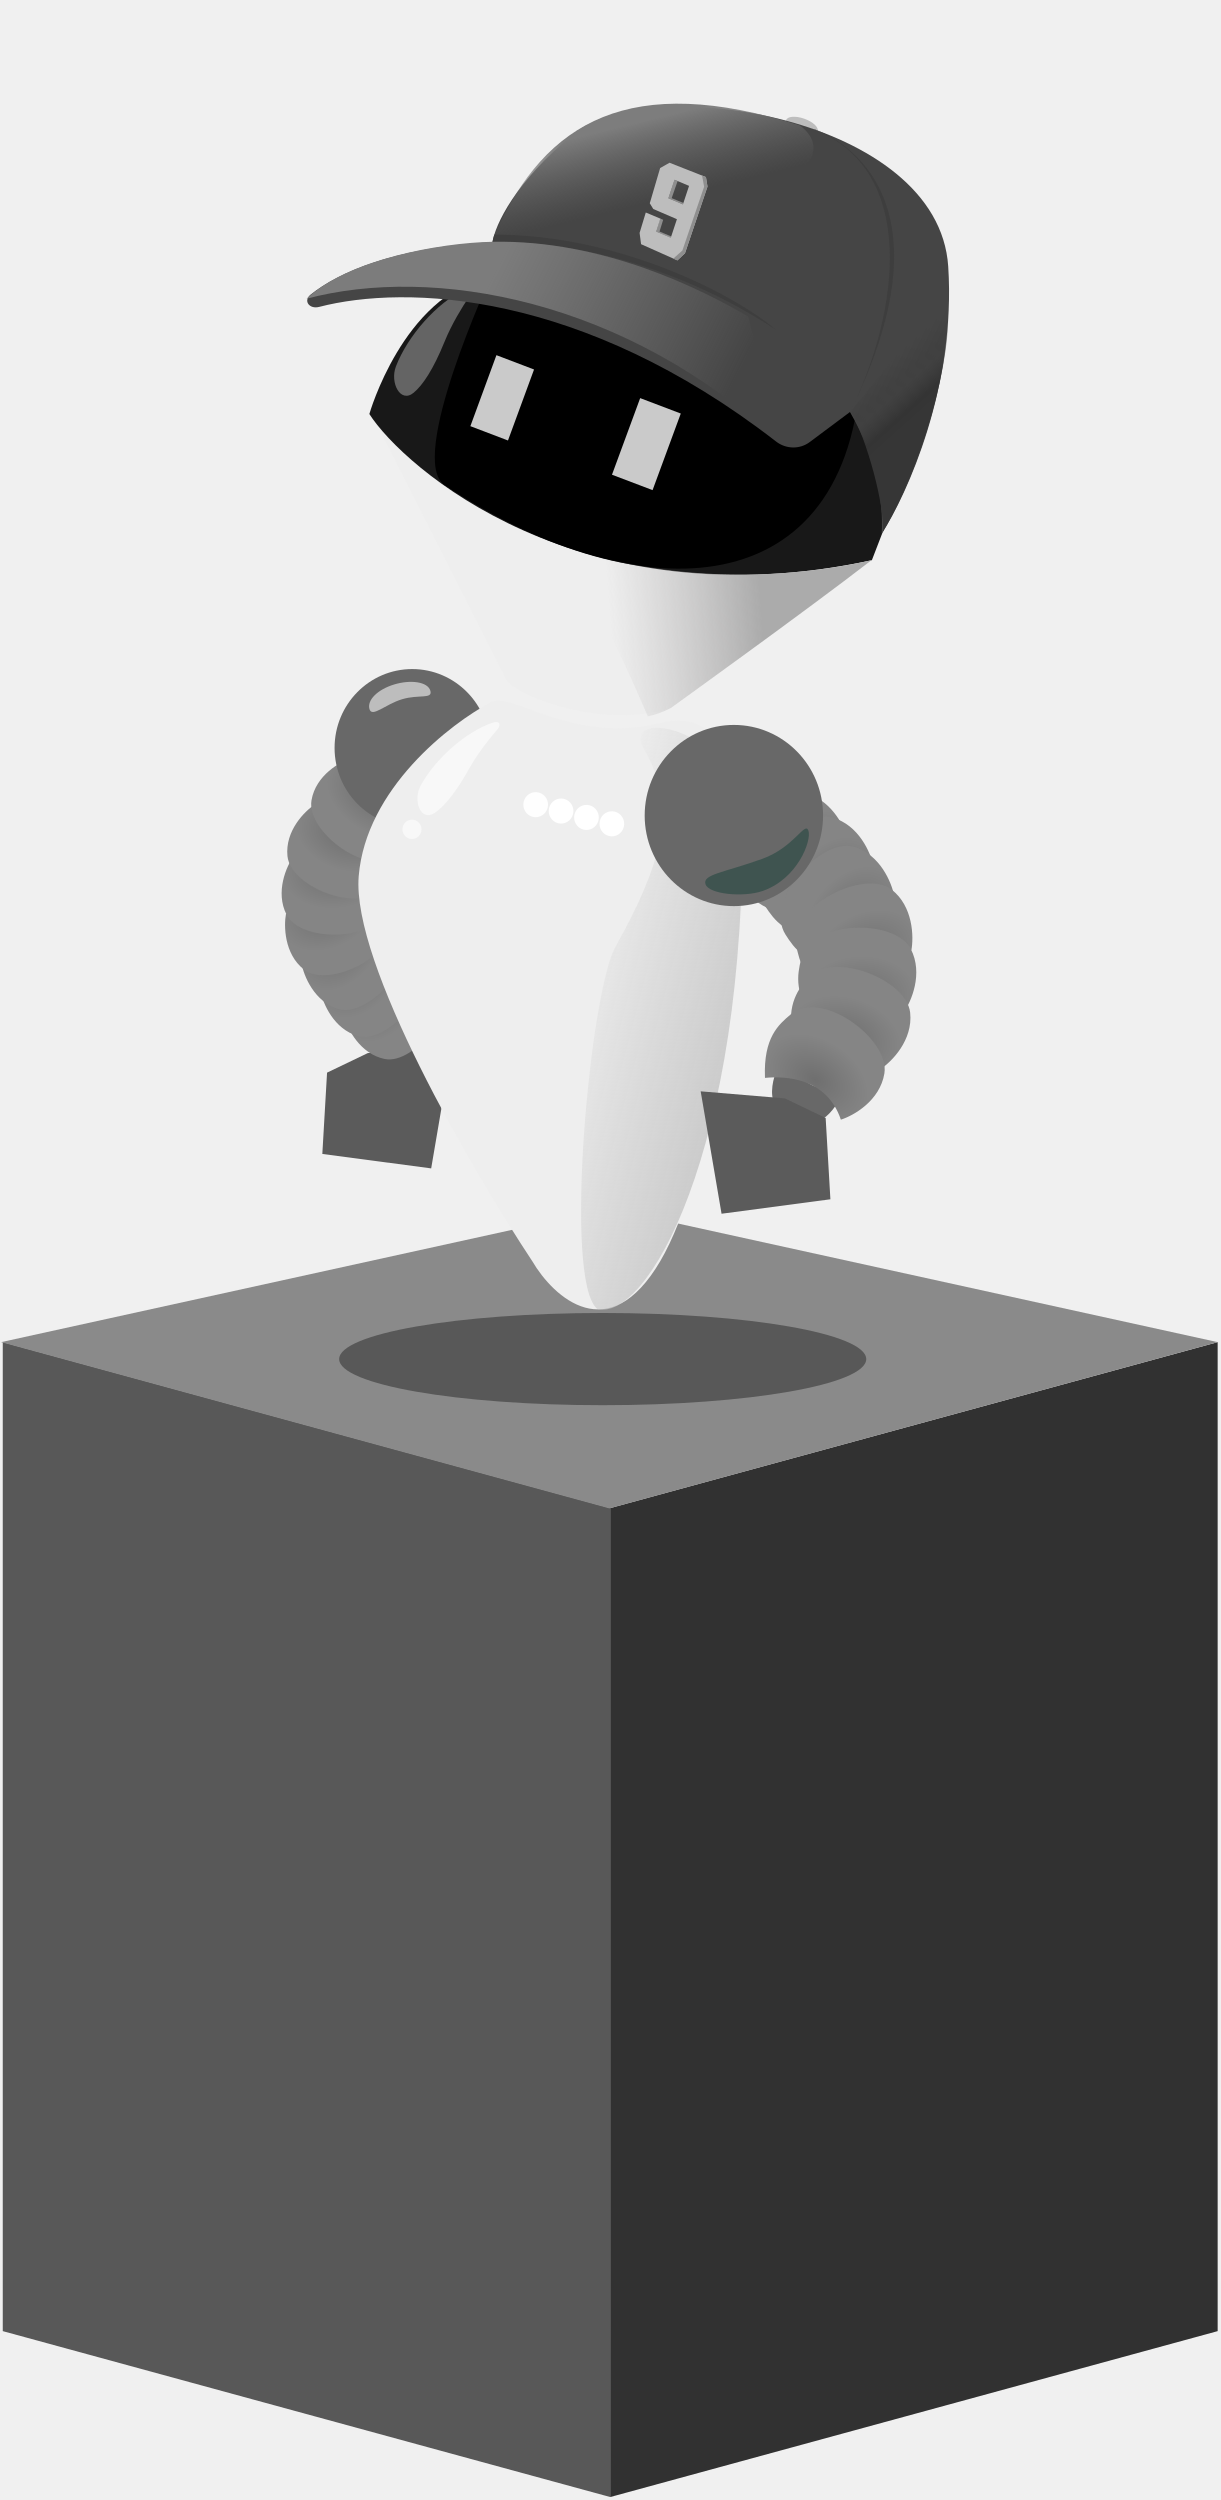
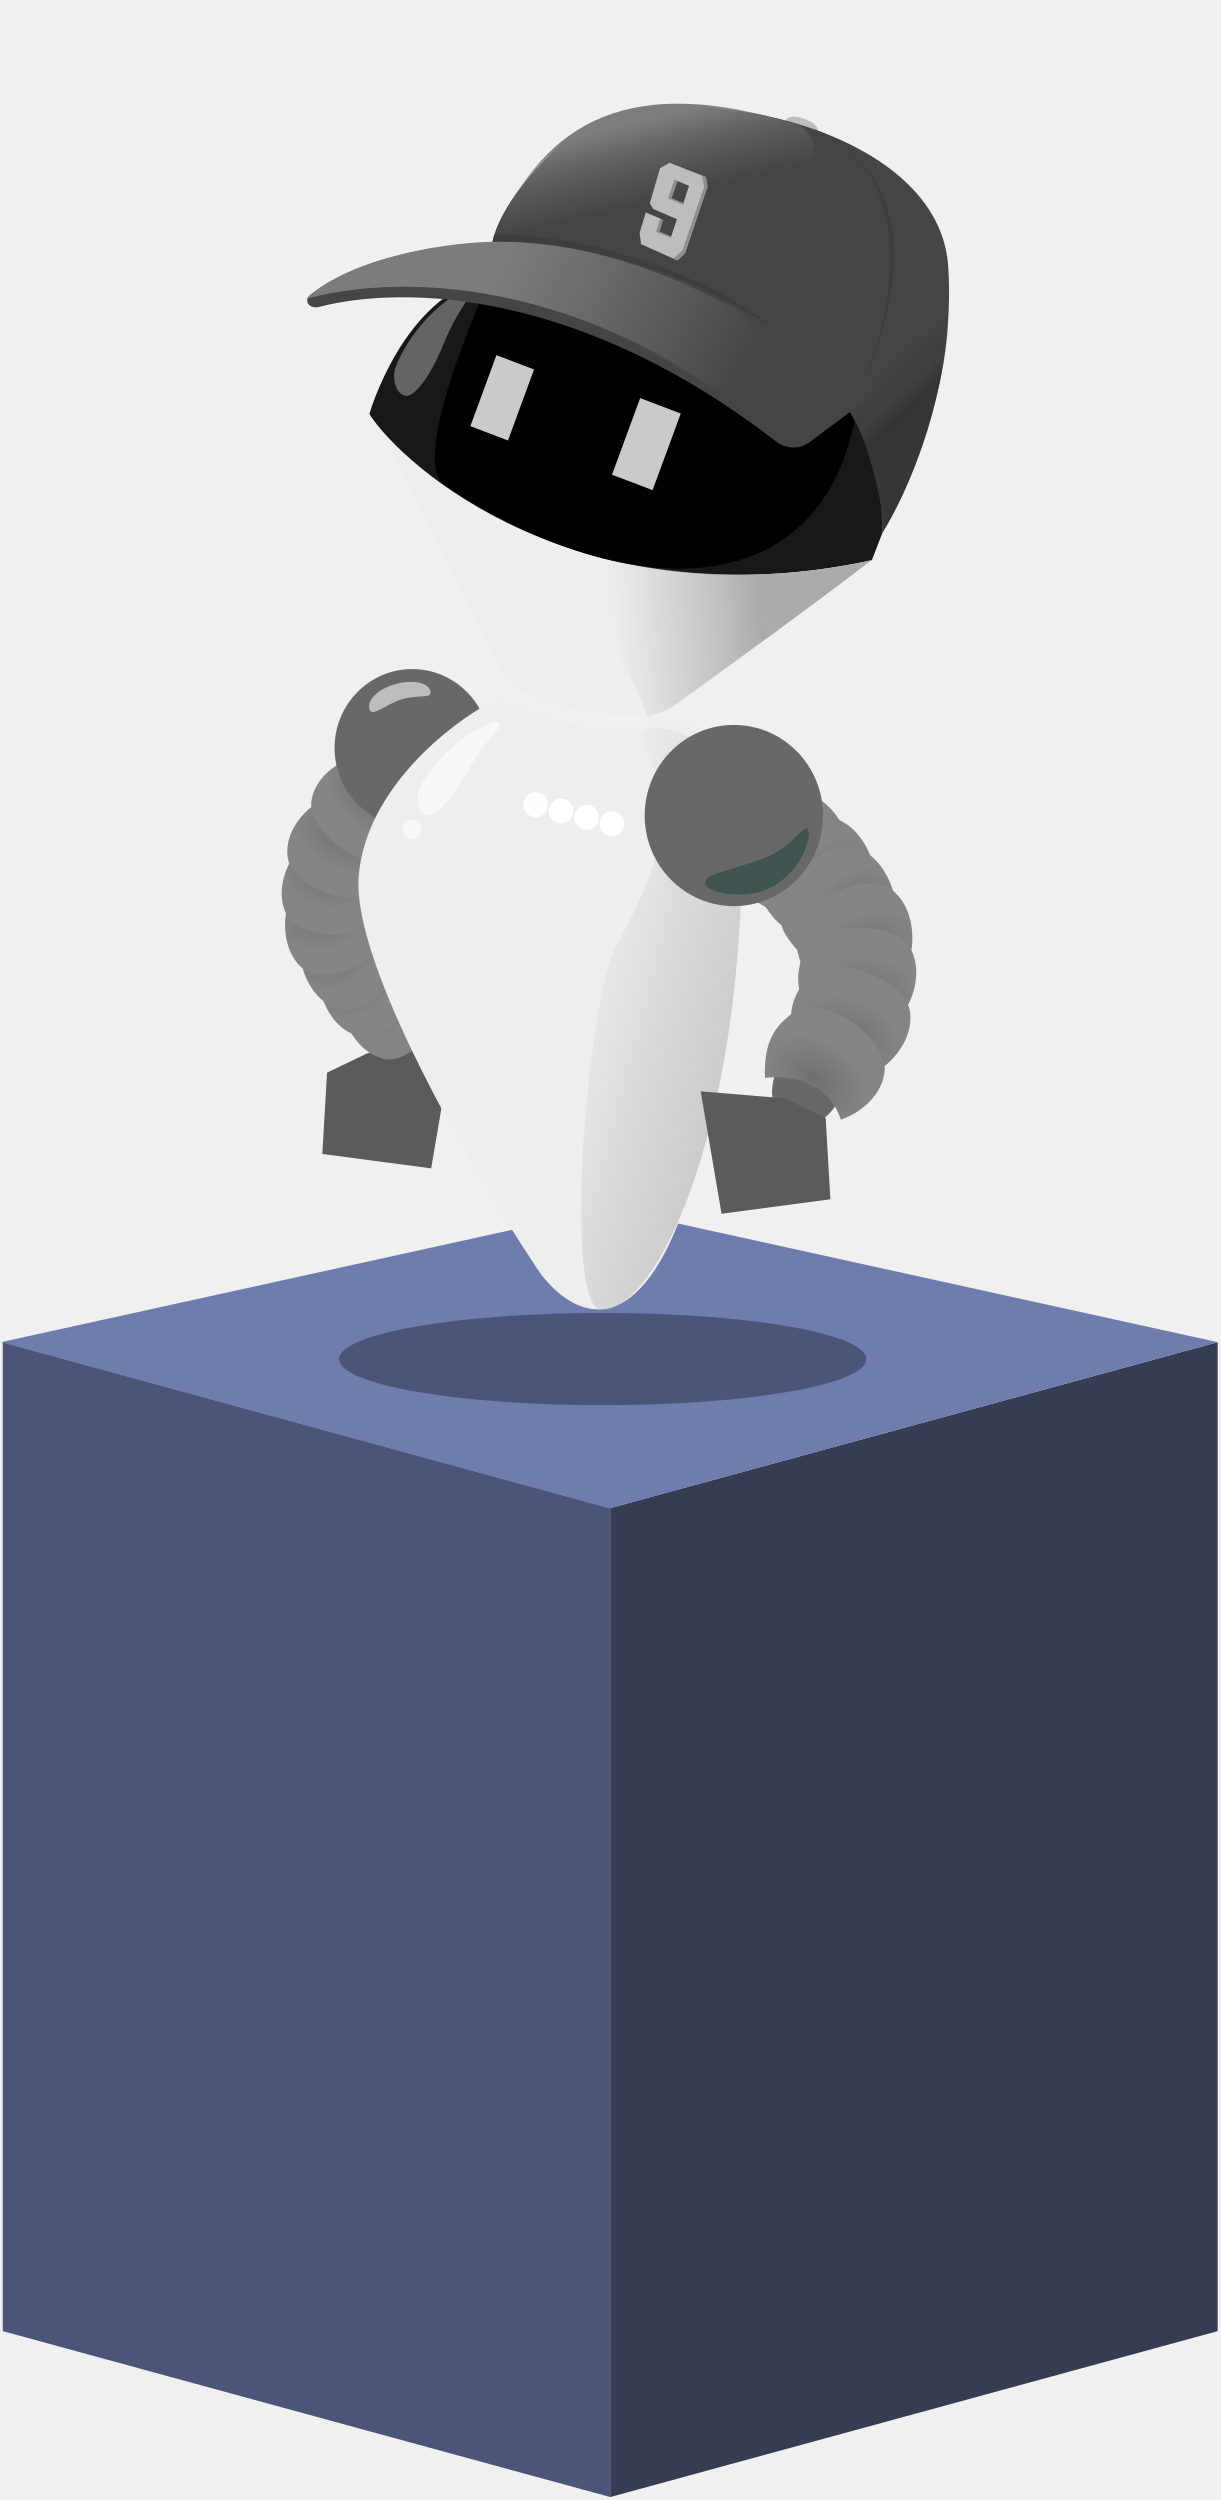
<svg xmlns="http://www.w3.org/2000/svg" width="225" height="461" viewBox="0 0 225 461" fill="none">
-   <path d="M0.509 429.86L112.522 460.454V278.084L0.509 247.49V429.86Z" fill="#585858" />
-   <path d="M224.536 429.86L112.522 460.454V278.084L224.536 247.49V429.86Z" fill="#313131" />
-   <path d="M112.367 222.837L224.536 247.491L112.367 278.149L0.198 247.491L112.367 222.837Z" fill="#8A8A8A" />
-   <ellipse cx="111.137" cy="250.617" rx="48.597" ry="8.503" fill="#585858" />
+   <path d="M0.509 429.86L112.522 460.454V278.084L0.509 247.49V429.86Z" fill="#4B5578" />
+   <path d="M224.536 429.86L112.522 460.454V278.084L224.536 247.49V429.86Z" fill="#363D52" />
+   <path d="M112.367 222.837L224.536 247.491L112.367 278.149L0.198 247.491L112.367 222.837Z" fill="#6E7CAE" />
+   <ellipse cx="111.137" cy="250.617" rx="48.597" ry="8.503" fill="#4B5578" />
  <path d="M83.359 192.88L67.824 194.187L60.309 197.794L59.437 212.788L79.509 215.453L83.359 192.88Z" fill="#5B5B5B" />
  <path d="M93.382 125.383L68.532 76.345L160.352 103.299L123.708 130.544C111.979 134.46 95.769 128.824 93.382 125.383Z" fill="#EEEEEE" />
  <path d="M160.773 103.299C106.86 114.936 74.288 86.043 68.111 76.345C68.111 76.345 74.258 54.655 90.013 51.102C118.654 35.699 173.661 22.607 164.563 93.459C164.563 93.459 161.615 101.16 160.773 103.299Z" fill="#181818" />
  <path d="M158.667 69.82C155.399 112.871 116.118 112.266 82.008 89.477C74.957 84.767 90.515 51.008 90.515 51.008L127.204 52.773L158.667 69.82Z" fill="black" />
  <path d="M119.455 132.097C114.018 119.354 107.714 106.838 104.549 100.981C128.753 108.818 150.357 105.631 160.686 103.314C148.679 112.598 123.687 130.566 123.687 130.566C123.687 130.566 121.647 131.659 119.455 132.097Z" fill="url(#paint0_linear)" />
  <path d="M85.59 53.462C80.58 55.817 75.194 61.893 73.009 67.567C71.861 70.548 73.826 74.455 76.283 72.415C77.946 71.034 79.895 68.136 81.975 63.01C83.307 59.725 85.225 56.63 86.523 54.689C87.235 53.626 86.748 52.917 85.59 53.462Z" fill="#646464" />
  <path d="M63.471 187.519C64.066 189.716 66.392 194.344 70.935 195.277C76.614 196.444 85.484 184.926 81.335 179.475C79.698 177.325 77.629 174.637 70.946 174.68C70.9 174.673 70.873 174.673 70.874 174.68C71.09 178.012 70.664 185.293 63.471 187.519Z" fill="url(#paint1_radial)" />
  <path d="M59.103 182.774C59.545 185.008 61.547 189.791 66.014 191.044C71.598 192.612 81.24 181.753 77.477 176.02C75.993 173.759 74.114 170.93 67.444 170.498C67.4 170.489 67.372 170.486 67.372 170.493C67.358 173.833 66.432 181.066 59.103 182.774Z" fill="url(#paint2_radial)" />
  <path d="M55.61 177.704C56.021 179.944 57.956 184.755 62.406 186.072C67.968 187.719 77.759 177 74.076 171.214C72.623 168.931 70.784 166.076 64.121 165.548C64.076 165.538 64.049 165.535 64.049 165.543C63.989 168.882 62.962 176.1 55.61 177.704Z" fill="url(#paint3_radial)" />
  <path d="M52.744 168.466C52.318 170.703 52.382 175.899 56.046 178.782C60.627 182.385 73.605 176.059 72.266 169.304C71.738 166.639 71.057 163.297 65.049 160.325C65.011 160.299 64.987 160.287 64.984 160.293C63.723 163.377 60.163 169.711 52.744 168.466Z" fill="url(#paint4_radial)" />
  <path d="M54.129 157.899C52.813 159.746 50.714 164.484 52.84 168.668C55.496 173.898 69.891 173.722 71.482 167.024C72.109 164.382 72.879 161.06 68.666 155.791C68.642 155.751 68.625 155.729 68.62 155.734C66.196 157.99 60.338 162.208 54.129 157.899Z" fill="url(#paint5_radial)" />
  <path d="M58.087 148.326C56.197 149.556 52.537 153.185 53.008 157.869C53.597 163.724 67.057 168.909 70.95 163.267C72.486 161.041 74.399 158.236 72.375 151.766C72.367 151.72 72.36 151.693 72.353 151.696C69.285 152.895 62.314 154.643 58.087 148.326Z" fill="url(#paint6_radial)" />
  <path d="M64.867 139.779C62.721 140.444 58.232 142.935 57.44 147.574C56.451 153.373 68.032 162.058 73.281 157.693C75.351 155.971 77.939 153.795 77.71 147.011C77.715 146.965 77.715 146.937 77.707 146.937C74.434 147.25 67.258 147.021 64.867 139.779Z" fill="url(#paint7_radial)" />
  <ellipse cx="76.011" cy="137.919" rx="14.316" ry="14.543" fill="#686868" />
  <path d="M79.355 127.361C79.831 128.984 77.23 128.004 74.13 128.943C71.03 129.881 68.605 132.382 68.129 130.759C67.653 129.136 69.582 127.155 72.682 126.217C75.782 125.279 78.879 125.738 79.355 127.361Z" fill="#BDBDBD" />
  <path d="M66.146 161.547C67.494 145.46 82.993 133.452 90.575 129.459C94.407 127.44 105.736 137.407 121.743 133.309C136.805 129.454 138.591 152.562 137.327 161.547C136.063 178.518 131.178 216.483 121.743 232.57C112.308 248.657 102.087 239.273 98.156 232.57C86.924 215.599 64.798 177.634 66.146 161.547Z" fill="#EEEEEE" />
  <ellipse rx="2.279" ry="2.311" transform="matrix(0.969832 0.243773 -0.236675 0.971589 98.7794 148.381)" fill="#FEFEFE" />
  <ellipse rx="2.279" ry="2.311" transform="matrix(0.969832 0.243773 -0.236675 0.971589 103.461 149.557)" fill="white" />
  <ellipse rx="2.279" ry="2.311" transform="matrix(0.969832 0.243773 -0.236675 0.971589 108.144 150.734)" fill="white" />
  <ellipse rx="2.279" ry="2.311" transform="matrix(0.969832 0.243773 -0.236675 0.971589 112.825 151.911)" fill="white" />
  <path d="M113.435 174.697C121.701 159.801 125.232 149.372 118.794 138.207C114.201 130.242 135.203 134.276 136.906 149.372C137.68 212.901 118.87 244.061 110.098 241.336C103.803 235.884 108.871 182.923 113.435 174.697Z" fill="url(#paint8_linear)" />
  <path d="M155.916 200.417C149.171 202.369 145.69 197.038 144.793 194.129C143.221 196.729 139.728 203.709 145.83 206.656C151.176 209.239 154.471 204.073 155.916 200.417Z" fill="#686868" />
  <path d="M156.291 154.584C155.631 152.2 153.077 147.185 148.135 146.199C141.958 144.966 132.388 157.535 136.928 163.433C138.719 165.759 140.983 168.668 148.245 168.581C148.294 168.587 148.324 168.588 148.323 168.58C148.068 164.96 148.488 157.046 156.291 154.584Z" fill="url(#paint9_radial)" />
  <path d="M161.065 159.713C160.572 157.288 158.369 152.104 153.507 150.769C147.43 149.1 137.017 160.957 141.14 167.163C142.766 169.611 144.825 172.674 152.074 173.103C152.123 173.113 152.152 173.116 152.152 173.108C152.148 169.479 153.112 161.614 161.065 159.713Z" fill="url(#paint10_radial)" />
  <path d="M164.891 165.201C164.431 162.769 162.301 157.554 157.458 156.15C151.405 154.394 140.828 166.101 144.865 172.366C146.457 174.837 148.472 177.928 155.715 178.461C155.764 178.472 155.793 178.475 155.793 178.467C155.839 174.838 156.912 166.988 164.891 165.201Z" fill="url(#paint11_radial)" />
  <path d="M168.06 175.222C168.51 172.788 168.409 167.143 164.411 164.033C159.413 160.145 145.348 167.098 146.842 174.43C147.432 177.322 148.191 180.949 154.737 184.142C154.779 184.17 154.805 184.184 154.808 184.176C156.16 180.818 159.992 173.913 168.06 175.222Z" fill="url(#paint12_radial)" />
  <path d="M166.617 186.712C168.036 184.698 170.289 179.536 167.955 175.003C165.037 169.336 149.397 169.615 147.708 176.903C147.042 179.778 146.224 183.392 150.834 189.091C150.86 189.134 150.878 189.158 150.884 189.153C153.504 186.687 159.845 182.068 166.617 186.712Z" fill="url(#paint13_radial)" />
  <path d="M162.373 197.138C164.419 195.791 168.375 191.824 167.835 186.738C167.16 180.38 152.505 174.827 148.308 180.982C146.652 183.41 144.59 186.47 146.827 193.487C146.836 193.537 146.844 193.566 146.851 193.563C150.179 192.242 157.743 190.3 162.373 197.138Z" fill="url(#paint14_radial)" />
  <path d="M155.056 206.467C157.384 205.73 162.248 202.997 163.08 197.951C164.121 191.645 151.486 182.277 145.809 187.052C143.569 188.936 140.77 191.316 141.059 198.686C141.054 198.737 141.054 198.767 141.062 198.766C144.617 198.407 152.416 198.612 155.056 206.467Z" fill="url(#paint15_radial)" />
  <ellipse cx="135.326" cy="150.383" rx="16.447" ry="16.707" fill="#686868" />
  <path d="M130.096 163.06C129.483 161.217 133.476 160.928 140.598 158.357C146.446 156.245 148.465 151.341 149.077 153.184C149.69 155.027 147.06 162.092 140.598 164.309C137.077 165.516 130.708 164.903 130.096 163.06Z" fill="#00372D" fill-opacity="0.391" />
  <ellipse rx="3.073" ry="1.345" transform="matrix(0.942998 0.332799 -0.323616 0.946188 147.87 23.1618)" fill="#BDBDBD" />
-   <path fill-rule="evenodd" clip-rule="evenodd" d="M90.811 44.66C91.315 41.504 94.881 33.609 105.768 24.712C119.857 13.197 173.033 21.488 174.851 49.122C176.305 71.23 167.276 91.188 162.579 98.403C162.962 92.424 161.532 84.193 156.733 75.974L149.302 81.523C147.466 82.895 144.928 82.827 143.116 81.423C107.232 53.599 74.828 52.461 58.846 56.594C57.044 57.06 55.846 55.461 57.303 54.303C62.331 50.306 72.637 45.596 90.811 44.66Z" fill="#454545" />
+   <path fill-rule="evenodd" clip-rule="evenodd" d="M90.811 44.66C91.315 41.504 94.881 33.609 105.768 24.712C119.857 13.197 173.033 21.488 174.851 49.122C176.305 71.23 167.276 91.188 162.579 98.403C162.962 92.424 161.532 84.193 156.733 75.974L149.302 81.523C147.466 82.895 144.927 82.827 143.116 81.423C107.232 53.599 74.828 52.461 58.846 56.594C57.044 57.06 55.846 55.461 57.303 54.303C62.331 50.306 72.637 45.596 90.811 44.66Z" fill="#454545" />
  <path d="M124.809 50.392C116.265 45.641 96.53 43.364 91.239 43.182C100.614 22.206 116.312 13.252 147.54 23.144C159.027 32.173 126.693 41.555 124.809 50.392Z" fill="url(#paint16_linear)" />
  <path d="M142.997 60.752C120.421 46.035 99.154 44.396 90.815 44.651C90.862 44.227 91.148 43.261 91.148 43.261C114.397 43.261 135.696 54.477 142.997 60.752Z" fill="#3E3E3E" />
  <path d="M162.812 98.079C163.181 93.386 159.855 80.905 156.853 75.884L174.486 54.176C176.317 61.86 171.404 83.673 162.812 98.079Z" fill="url(#paint17_linear)" />
  <path d="M144.092 81.881C115.239 54.924 79.679 48.933 56.538 55.08C64.143 47.858 81.038 44.775 90.805 44.584C111.286 44.182 129.294 53.329 137.974 58.367L144.092 81.881Z" fill="url(#paint18_linear)" />
  <path d="M149.53 23.641C153.728 24.84 176.824 35.134 156.846 75.795C165.884 57.4 169.427 31.007 149.53 23.641Z" fill="#3E3E3E" />
  <path d="M124.951 33.388L123.858 36.537L126.019 37.429L125.936 37.69L123.244 36.558L124.369 33.151L124.951 33.388Z" fill="#8E8E8E" />
  <path d="M122.293 40.527L121.616 42.695L123.808 43.613L123.708 43.877L121.002 42.716L121.712 40.29L122.293 40.527Z" fill="#8E8E8E" />
  <path fill-rule="evenodd" clip-rule="evenodd" d="M123.461 30.009L130.176 32.654L130.46 34.391L126.32 46.685L124.917 48.019L118.214 45.029L117.941 42.947L119.083 39.186L121.767 40.313L121.009 42.706L123.693 43.833L124.824 40.417L120.464 38.542L119.819 37.484L121.73 30.986L123.461 30.009ZM124.379 33.147L123.248 36.563L125.931 37.69L127.063 34.274L124.379 33.147Z" fill="#BDBDBD" />
  <path d="M125.833 46.188L129.839 34.431L129.462 32.379L130.172 32.657L130.464 34.41L126.308 46.683L124.914 48.011L124.151 47.688L125.833 46.188Z" fill="#8E8E8E" />
  <path d="M90.887 133.246C85.977 134.887 80.34 139.827 77.594 144.815C76.055 147.611 77.576 151.672 80.206 149.868C81.904 148.703 84.015 146.217 86.478 141.795C88.088 138.905 90.211 136.254 91.661 134.572C92.495 133.604 92.099 132.841 90.887 133.246Z" fill="#F8F8F8" />
  <ellipse cx="75.966" cy="152.928" rx="1.756" ry="1.783" fill="#F8F8F8" />
  <rect width="7.422" height="13.945" transform="matrix(0.934447 0.355933 -0.344573 0.938821 91.541 65.4929)" fill="#CACACA" />
  <rect width="8.009" height="15.05" transform="matrix(0.934787 0.355041 -0.345447 0.938501 118.048 73.4127)" fill="#CACACA" />
  <path d="M129.203 201.24L144.737 202.546L152.252 206.153L153.125 221.148L133.053 223.812L129.203 201.24Z" fill="#5B5B5B" />
  <defs>
    <linearGradient id="paint0_linear" x1="158.601" y1="106.792" x2="102.86" y2="111.155" gradientUnits="userSpaceOnUse">
      <stop offset="0.333" stop-color="#ABABAB" />
      <stop offset="0.833" stop-color="#B9B7B7" stop-opacity="0" />
    </linearGradient>
    <radialGradient id="paint1_radial" cx="0" cy="0" r="1" gradientUnits="userSpaceOnUse" gradientTransform="translate(70.2976 183.299) rotate(35.2195) scale(8.77425 12.6962)">
      <stop stop-color="#6F6F6F" />
      <stop offset="0.776" stop-color="#858585" />
    </radialGradient>
    <radialGradient id="paint2_radial" cx="0" cy="0" r="1" gradientUnits="userSpaceOnUse" gradientTransform="translate(66.2037 179.05) rotate(39.2513) scale(8.78354 12.6827)">
      <stop stop-color="#6F6F6F" />
      <stop offset="0.776" stop-color="#858585" />
    </radialGradient>
    <radialGradient id="paint3_radial" cx="0" cy="0" r="1" gradientUnits="userSpaceOnUse" gradientTransform="translate(62.7618 174.082) rotate(40.0608) scale(8.78545 12.68)">
      <stop stop-color="#6F6F6F" />
      <stop offset="0.776" stop-color="#858585" />
    </radialGradient>
    <radialGradient id="paint4_radial" cx="0" cy="0" r="1" gradientUnits="userSpaceOnUse" gradientTransform="translate(60.7046 167.759) rotate(61.5025) scale(8.83506 12.6088)">
      <stop stop-color="#6F6F6F" />
      <stop offset="0.776" stop-color="#858585" />
    </radialGradient>
    <radialGradient id="paint5_radial" cx="0" cy="0" r="1" gradientUnits="userSpaceOnUse" gradientTransform="translate(61.6402 160.669) rotate(86.1324) scale(8.8664 12.5642)">
      <stop stop-color="#6F6F6F" />
      <stop offset="0.776" stop-color="#858585" />
    </radialGradient>
    <radialGradient id="paint6_radial" cx="0" cy="0" r="1" gradientUnits="userSpaceOnUse" gradientTransform="translate(64.0798 153.696) rotate(107.275) scale(8.85461 12.581)">
      <stop stop-color="#6F6F6F" />
      <stop offset="0.776" stop-color="#858585" />
    </radialGradient>
    <radialGradient id="paint7_radial" cx="0" cy="0" r="1" gradientUnits="userSpaceOnUse" gradientTransform="translate(69.2099 146.593) rotate(122.789) scale(8.82591 12.6219)">
      <stop stop-color="#6F6F6F" />
      <stop offset="0.776" stop-color="#858585" />
    </radialGradient>
    <linearGradient id="paint8_linear" x1="144.74" y1="186.585" x2="105.664" y2="176.361" gradientUnits="userSpaceOnUse">
      <stop offset="0.102" stop-color="#C8C8C8" />
      <stop offset="1" stop-color="#C4C4C4" stop-opacity="0" />
    </linearGradient>
    <radialGradient id="paint9_radial" cx="0" cy="0" r="1" gradientUnits="userSpaceOnUse" gradientTransform="translate(148.898 159.211) rotate(-145.098) scale(9.53343 13.7969)">
      <stop stop-color="#6F6F6F" />
      <stop offset="0.776" stop-color="#858585" />
    </radialGradient>
    <radialGradient id="paint10_radial" cx="0" cy="0" r="1" gradientUnits="userSpaceOnUse" gradientTransform="translate(153.372 163.803) rotate(-141.065) scale(9.54349 13.7824)">
      <stop stop-color="#6F6F6F" />
      <stop offset="0.776" stop-color="#858585" />
    </radialGradient>
    <radialGradient id="paint11_radial" cx="0" cy="0" r="1" gradientUnits="userSpaceOnUse" gradientTransform="translate(157.142 169.18) rotate(-140.255) scale(9.54556 13.7794)">
      <stop stop-color="#6F6F6F" />
      <stop offset="0.776" stop-color="#858585" />
    </radialGradient>
    <radialGradient id="paint12_radial" cx="0" cy="0" r="1" gradientUnits="userSpaceOnUse" gradientTransform="translate(159.414 176.038) rotate(-118.81) scale(9.59958 13.7018)">
      <stop stop-color="#6F6F6F" />
      <stop offset="0.776" stop-color="#858585" />
    </radialGradient>
    <radialGradient id="paint13_radial" cx="0" cy="0" r="1" gradientUnits="userSpaceOnUse" gradientTransform="translate(158.439 183.748) rotate(-94.178) scale(9.63421 13.6526)">
      <stop stop-color="#6F6F6F" />
      <stop offset="0.776" stop-color="#858585" />
    </radialGradient>
    <radialGradient id="paint14_radial" cx="0" cy="0" r="1" gradientUnits="userSpaceOnUse" gradientTransform="translate(155.829 191.34) rotate(-73.0364) scale(9.62199 13.6699)">
      <stop stop-color="#6F6F6F" />
      <stop offset="0.776" stop-color="#858585" />
    </radialGradient>
    <radialGradient id="paint15_radial" cx="0" cy="0" r="1" gradientUnits="userSpaceOnUse" gradientTransform="translate(150.297 199.089) rotate(-57.5239) scale(9.59108 13.714)">
      <stop stop-color="#6F6F6F" />
      <stop offset="0.776" stop-color="#858585" />
    </radialGradient>
    <linearGradient id="paint16_linear" x1="126.282" y1="19.117" x2="130.267" y2="35.468" gradientUnits="userSpaceOnUse">
      <stop offset="0.077" stop-color="#7D7D7D" />
      <stop offset="0.965" stop-color="#656565" stop-opacity="0" />
    </linearGradient>
    <linearGradient id="paint17_linear" x1="161.655" y1="68.763" x2="168.994" y2="76.927" gradientUnits="userSpaceOnUse">
      <stop stop-color="#3A3A3A" stop-opacity="0" />
      <stop offset="0.309" stop-color="#3A3A3A" stop-opacity="0.391" />
      <stop offset="0.478" stop-color="#3E3E3E" stop-opacity="0.598" />
      <stop offset="0.809" stop-color="#343434" />
      <stop offset="1" stop-color="#363636" />
    </linearGradient>
    <linearGradient id="paint18_linear" x1="94.022" y1="44.571" x2="137.329" y2="66.645" gradientUnits="userSpaceOnUse">
      <stop stop-color="#7C7C7C" />
      <stop offset="1" stop-color="#858585" stop-opacity="0" />
    </linearGradient>
  </defs>
</svg>
